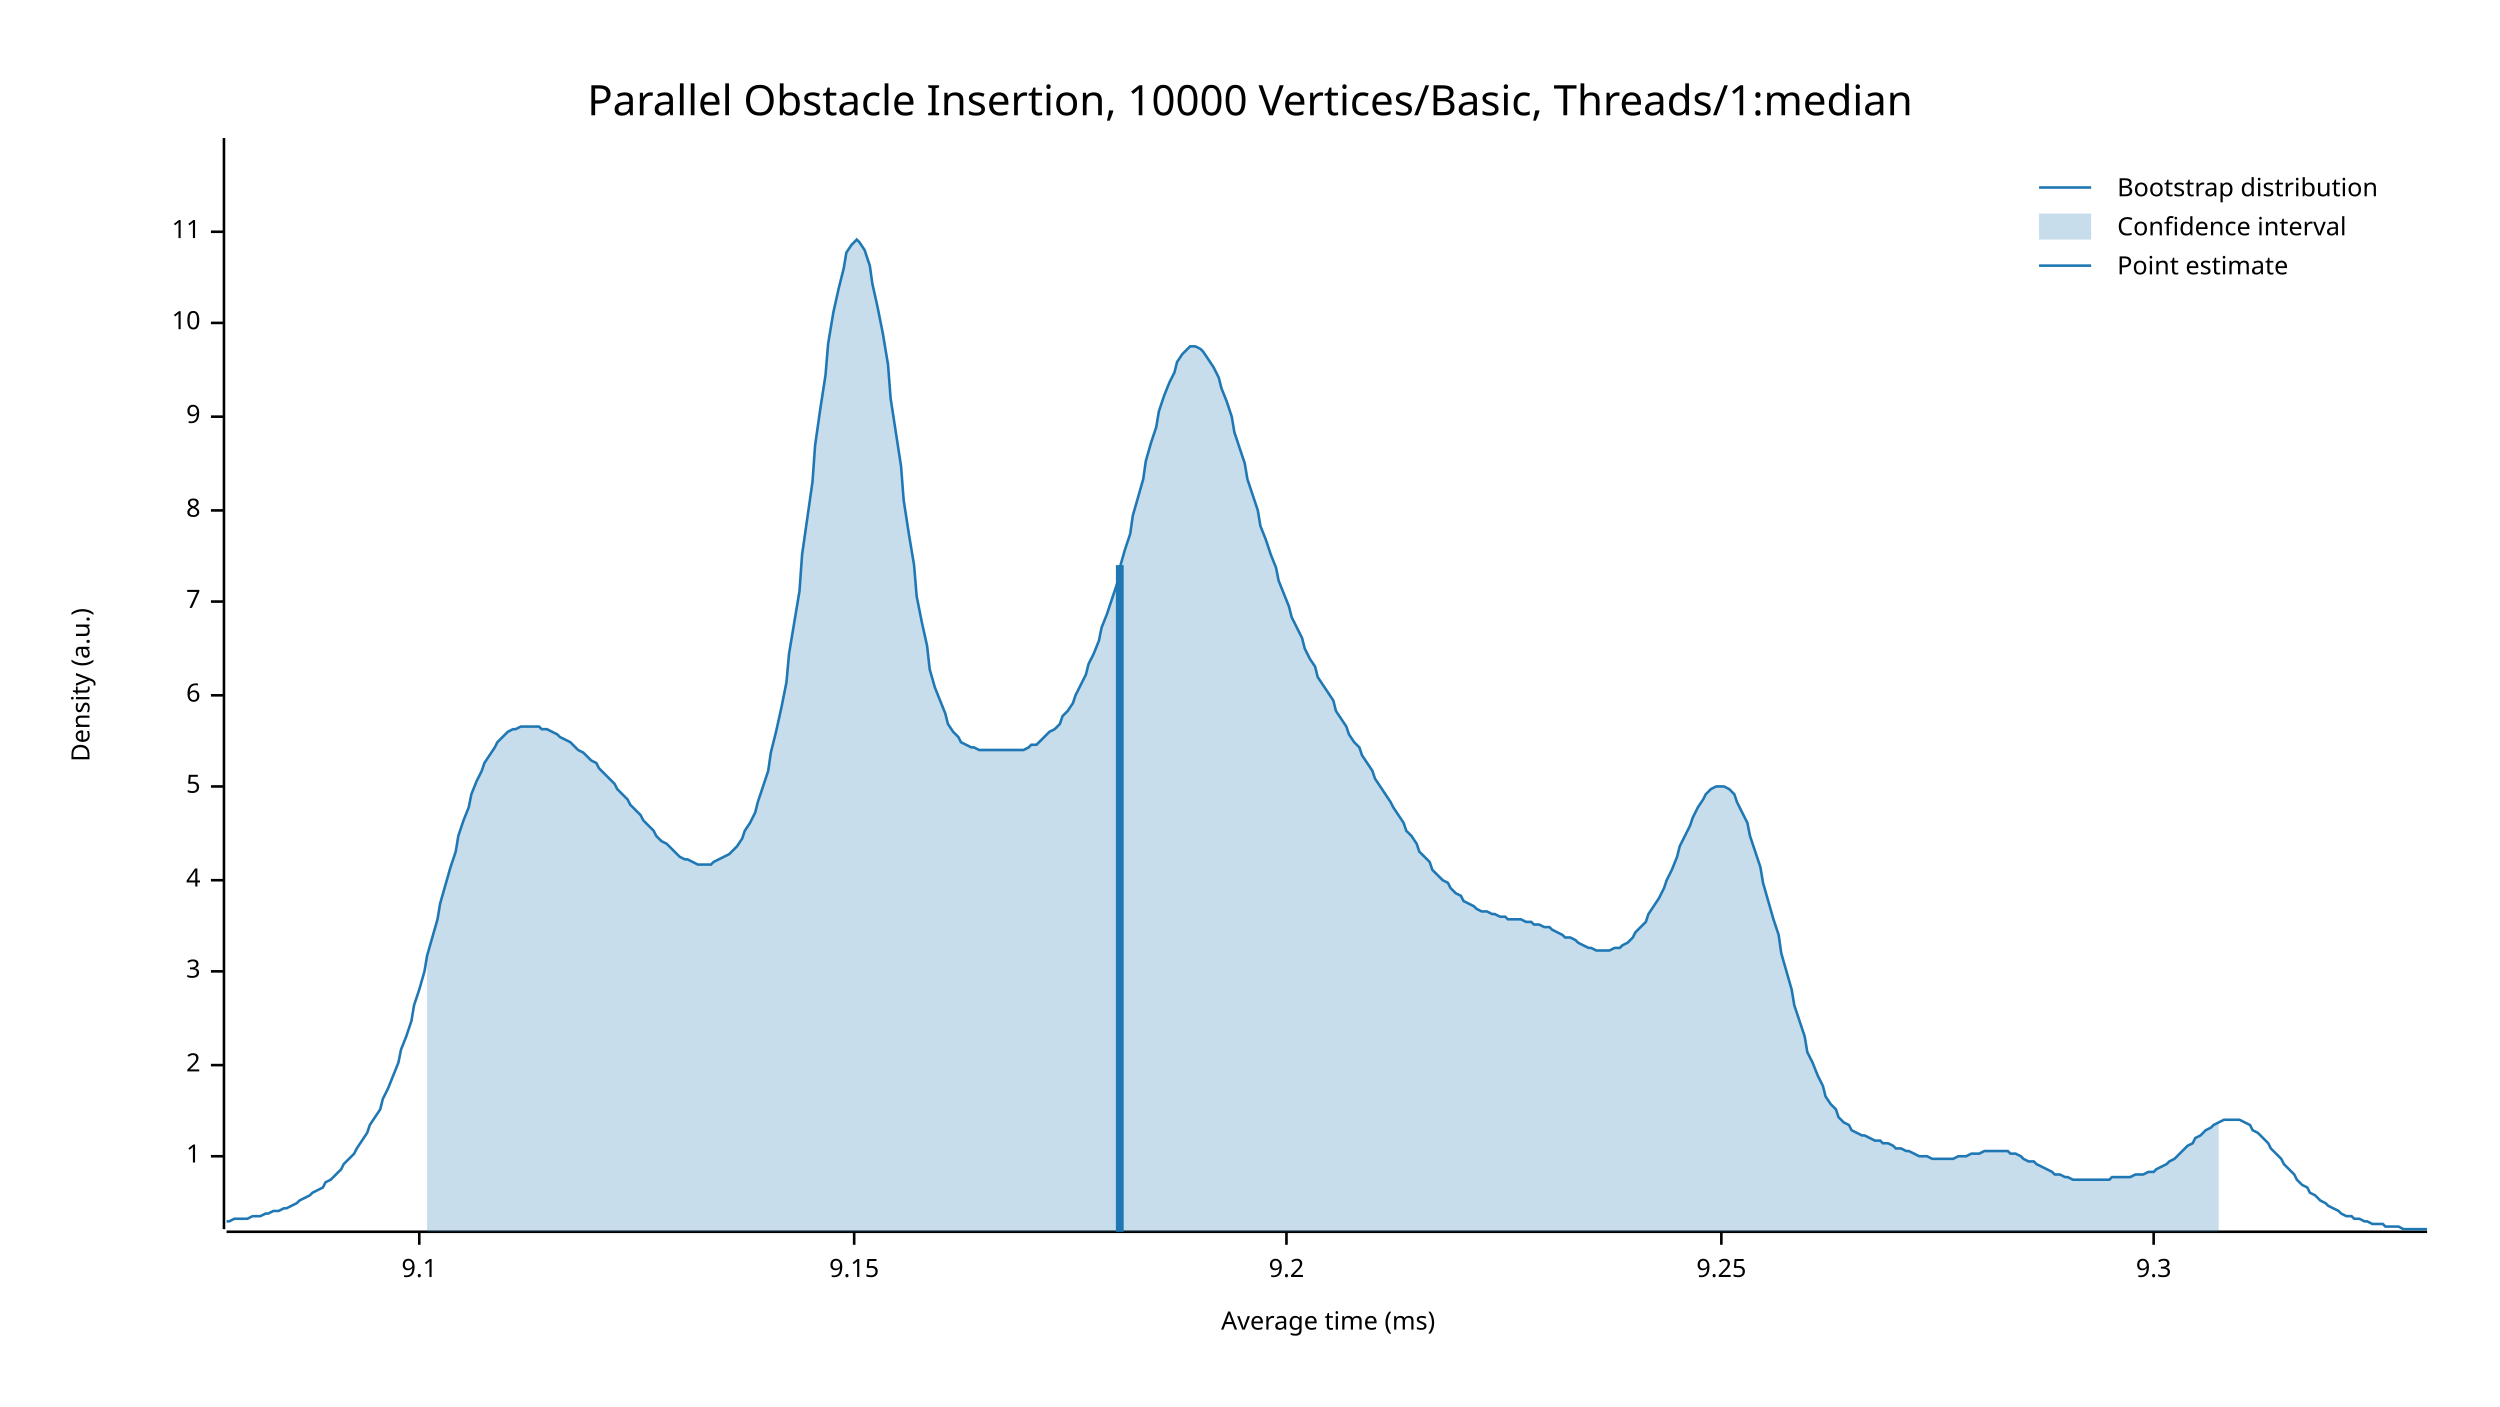
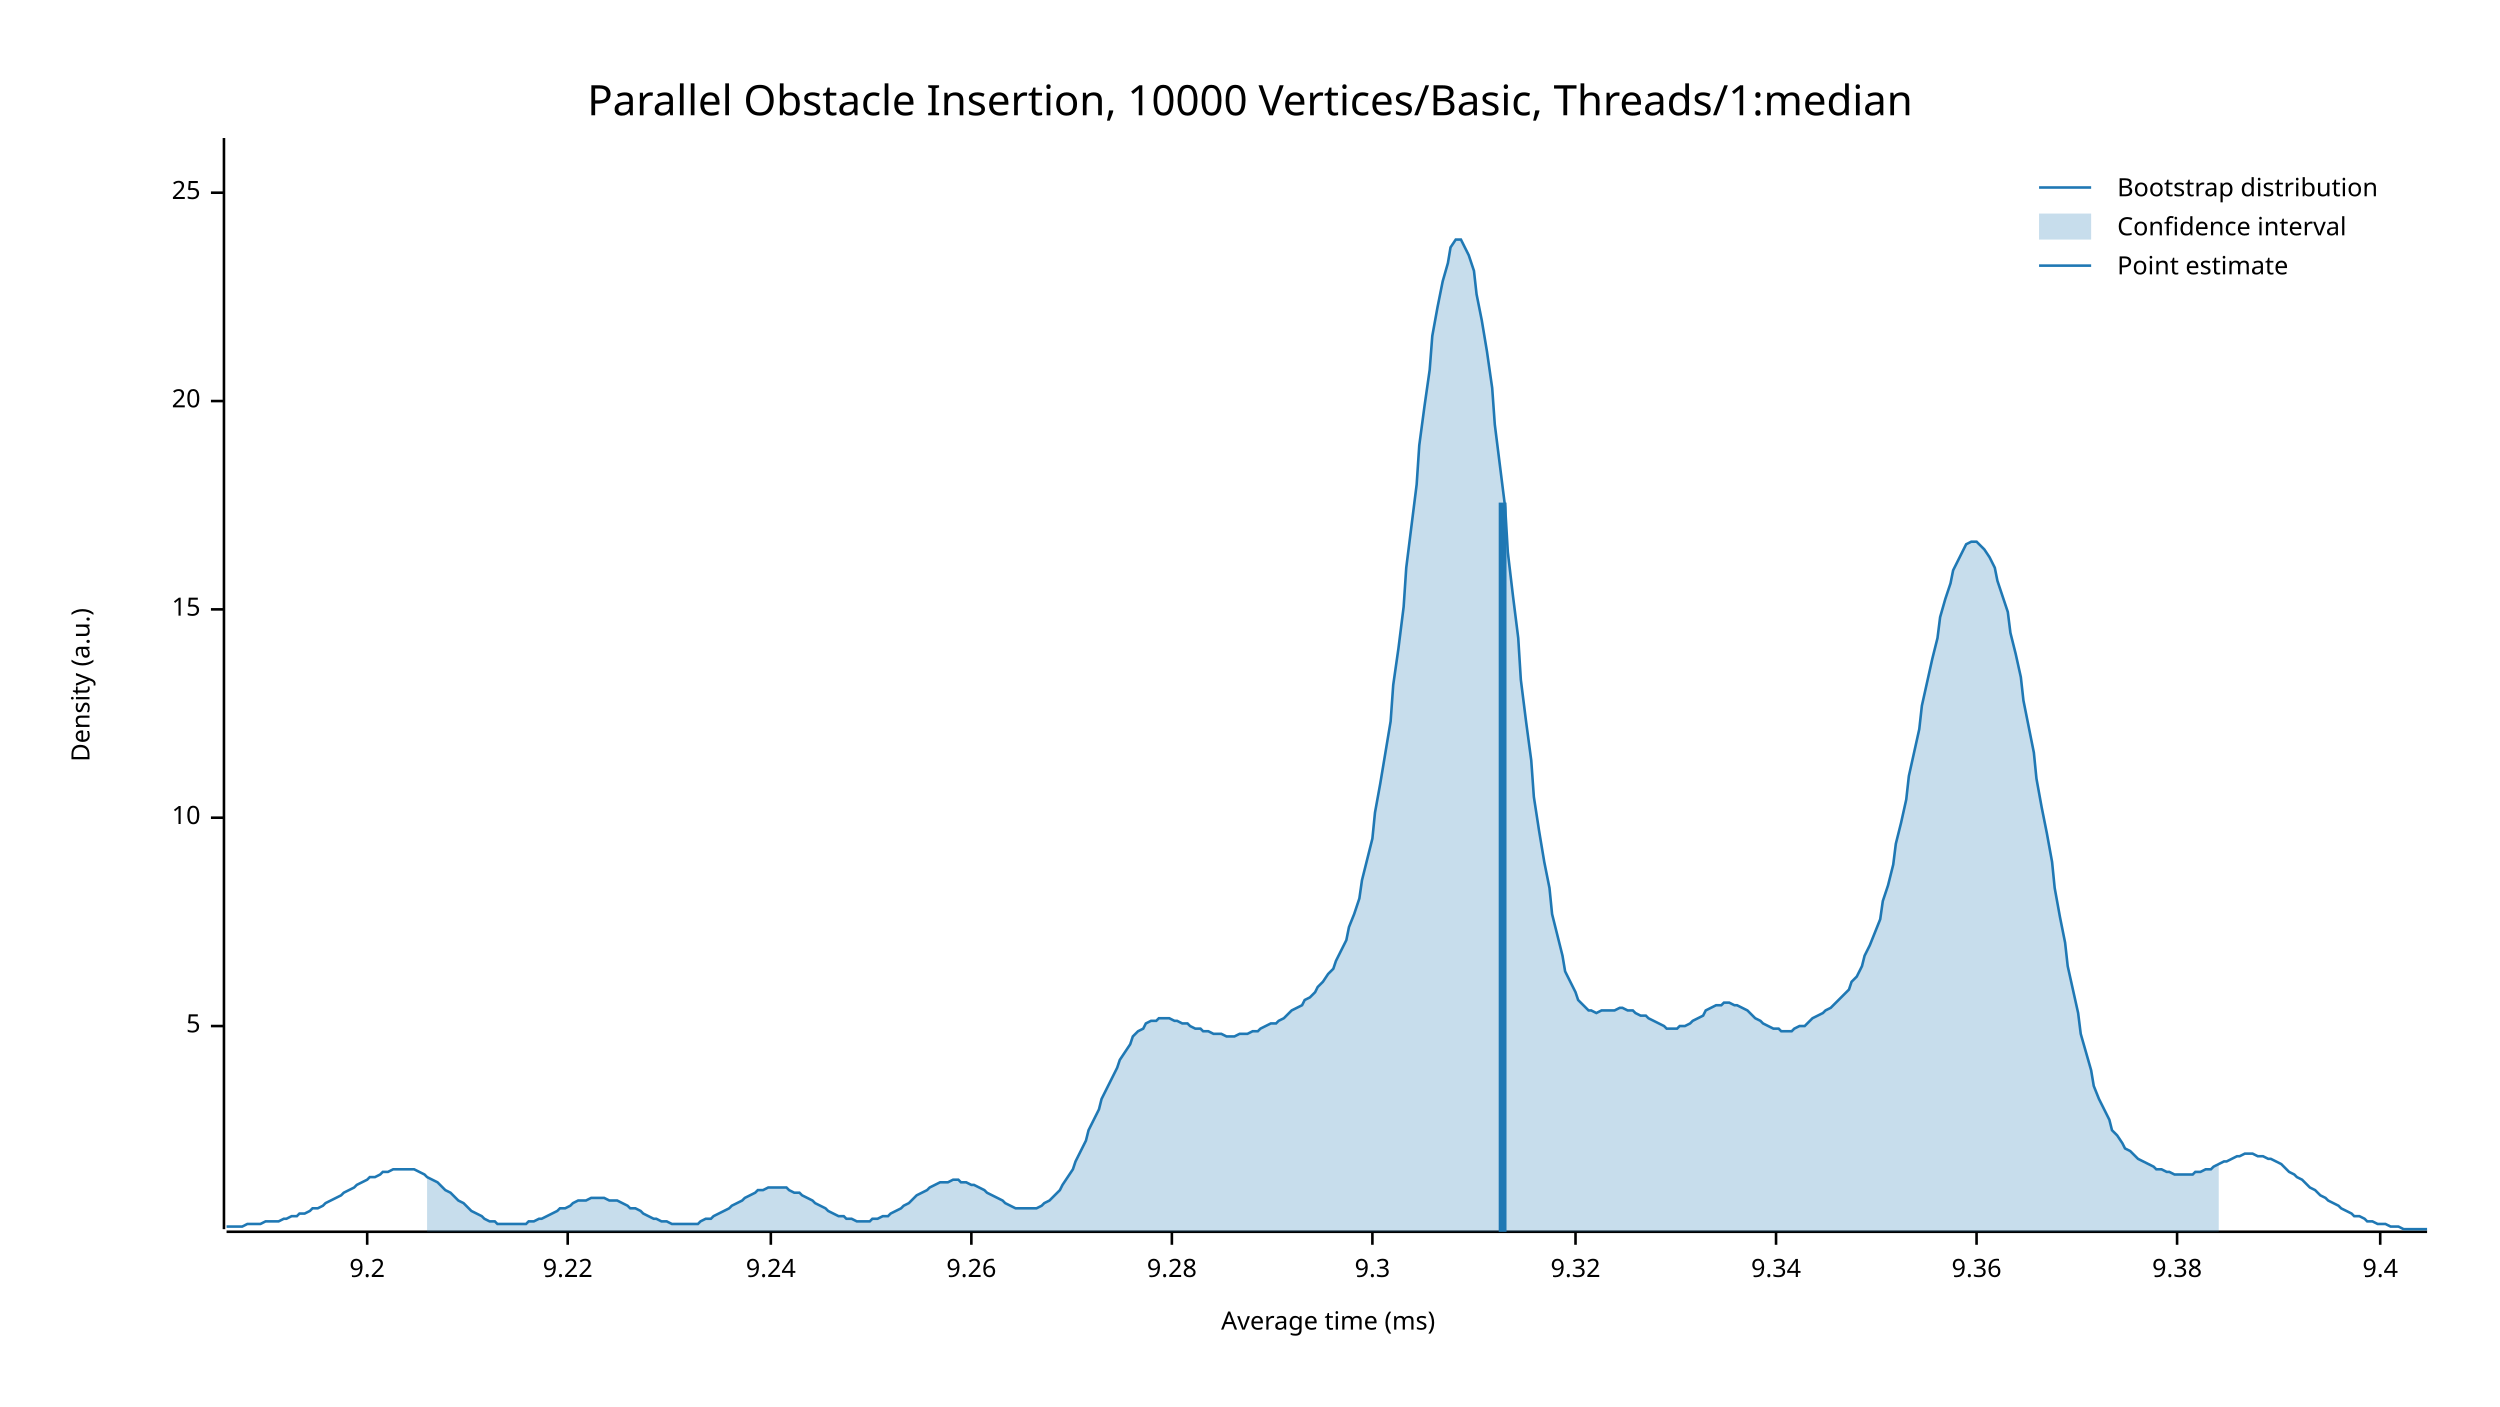
<svg xmlns="http://www.w3.org/2000/svg" width="960" height="540" viewBox="0 0 960 540">
  <text x="480" y="32" dy="0.76em" text-anchor="middle" font-family="sans-serif" font-size="16.129" opacity="1" fill="#000000">
Parallel Obstacle Insertion, 10000 Vertices/Basic, Threads/1:median
</text>
  <text x="27" y="263" dy="0.76em" text-anchor="middle" font-family="sans-serif" font-size="9.677" opacity="1" fill="#000000" transform="rotate(270, 27, 263)">
Density (a.u.)
</text>
  <text x="510" y="513" dy="-0.5ex" text-anchor="middle" font-family="sans-serif" font-size="9.677" opacity="1" fill="#000000">
Average time (ms)
</text>
  <polyline fill="none" opacity="1" stroke="#000000" stroke-width="1" points="86,53 86,472 " />
-   <text x="77" y="444" dy="0.5ex" text-anchor="end" font-family="sans-serif" font-size="9.677" opacity="1" fill="#000000">
- 1
- </text>
-   <polyline fill="none" opacity="1" stroke="#000000" stroke-width="1" points="81,444 86,444 " />
-   <text x="77" y="409" dy="0.5ex" text-anchor="end" font-family="sans-serif" font-size="9.677" opacity="1" fill="#000000">
- 2
- </text>
-   <polyline fill="none" opacity="1" stroke="#000000" stroke-width="1" points="81,409 86,409 " />
-   <text x="77" y="373" dy="0.5ex" text-anchor="end" font-family="sans-serif" font-size="9.677" opacity="1" fill="#000000">
- 3
- </text>
-   <polyline fill="none" opacity="1" stroke="#000000" stroke-width="1" points="81,373 86,373 " />
-   <text x="77" y="338" dy="0.5ex" text-anchor="end" font-family="sans-serif" font-size="9.677" opacity="1" fill="#000000">
- 4
- </text>
-   <polyline fill="none" opacity="1" stroke="#000000" stroke-width="1" points="81,338 86,338 " />
-   <text x="77" y="302" dy="0.5ex" text-anchor="end" font-family="sans-serif" font-size="9.677" opacity="1" fill="#000000">
+   <text x="77" y="394" dy="0.5ex" text-anchor="end" font-family="sans-serif" font-size="9.677" opacity="1" fill="#000000">
5
</text>
-   <polyline fill="none" opacity="1" stroke="#000000" stroke-width="1" points="81,302 86,302 " />
-   <text x="77" y="267" dy="0.5ex" text-anchor="end" font-family="sans-serif" font-size="9.677" opacity="1" fill="#000000">
- 6
- </text>
-   <polyline fill="none" opacity="1" stroke="#000000" stroke-width="1" points="81,267 86,267 " />
-   <text x="77" y="231" dy="0.5ex" text-anchor="end" font-family="sans-serif" font-size="9.677" opacity="1" fill="#000000">
- 7
- </text>
-   <polyline fill="none" opacity="1" stroke="#000000" stroke-width="1" points="81,231 86,231 " />
-   <text x="77" y="196" dy="0.5ex" text-anchor="end" font-family="sans-serif" font-size="9.677" opacity="1" fill="#000000">
- 8
- </text>
-   <polyline fill="none" opacity="1" stroke="#000000" stroke-width="1" points="81,196 86,196 " />
-   <text x="77" y="160" dy="0.5ex" text-anchor="end" font-family="sans-serif" font-size="9.677" opacity="1" fill="#000000">
- 9
- </text>
-   <polyline fill="none" opacity="1" stroke="#000000" stroke-width="1" points="81,160 86,160 " />
-   <text x="77" y="124" dy="0.5ex" text-anchor="end" font-family="sans-serif" font-size="9.677" opacity="1" fill="#000000">
+   <polyline fill="none" opacity="1" stroke="#000000" stroke-width="1" points="81,394 86,394 " />
+   <text x="77" y="314" dy="0.5ex" text-anchor="end" font-family="sans-serif" font-size="9.677" opacity="1" fill="#000000">
10
</text>
-   <polyline fill="none" opacity="1" stroke="#000000" stroke-width="1" points="81,124 86,124 " />
-   <text x="77" y="89" dy="0.5ex" text-anchor="end" font-family="sans-serif" font-size="9.677" opacity="1" fill="#000000">
- 11
+   <polyline fill="none" opacity="1" stroke="#000000" stroke-width="1" points="81,314 86,314 " />
+   <text x="77" y="234" dy="0.5ex" text-anchor="end" font-family="sans-serif" font-size="9.677" opacity="1" fill="#000000">
+ 15
</text>
-   <polyline fill="none" opacity="1" stroke="#000000" stroke-width="1" points="81,89 86,89 " />
+   <polyline fill="none" opacity="1" stroke="#000000" stroke-width="1" points="81,234 86,234 " />
+   <text x="77" y="154" dy="0.5ex" text-anchor="end" font-family="sans-serif" font-size="9.677" opacity="1" fill="#000000">
+ 20
+ </text>
+   <polyline fill="none" opacity="1" stroke="#000000" stroke-width="1" points="81,154 86,154 " />
+   <text x="77" y="74" dy="0.5ex" text-anchor="end" font-family="sans-serif" font-size="9.677" opacity="1" fill="#000000">
+ 25
+ </text>
+   <polyline fill="none" opacity="1" stroke="#000000" stroke-width="1" points="81,74 86,74 " />
  <polyline fill="none" opacity="1" stroke="#000000" stroke-width="1" points="87,473 932,473 " />
-   <text x="161" y="483" dy="0.76em" text-anchor="middle" font-family="sans-serif" font-size="9.677" opacity="1" fill="#000000">
- 9.1
- </text>
-   <polyline fill="none" opacity="1" stroke="#000000" stroke-width="1" points="161,473 161,478 " />
-   <text x="328" y="483" dy="0.76em" text-anchor="middle" font-family="sans-serif" font-size="9.677" opacity="1" fill="#000000">
- 9.15
- </text>
-   <polyline fill="none" opacity="1" stroke="#000000" stroke-width="1" points="328,473 328,478 " />
-   <text x="494" y="483" dy="0.76em" text-anchor="middle" font-family="sans-serif" font-size="9.677" opacity="1" fill="#000000">
+   <text x="141" y="483" dy="0.76em" text-anchor="middle" font-family="sans-serif" font-size="9.677" opacity="1" fill="#000000">
9.2
</text>
-   <polyline fill="none" opacity="1" stroke="#000000" stroke-width="1" points="494,473 494,478 " />
-   <text x="661" y="483" dy="0.76em" text-anchor="middle" font-family="sans-serif" font-size="9.677" opacity="1" fill="#000000">
- 9.25
+   <polyline fill="none" opacity="1" stroke="#000000" stroke-width="1" points="141,473 141,478 " />
+   <text x="218" y="483" dy="0.76em" text-anchor="middle" font-family="sans-serif" font-size="9.677" opacity="1" fill="#000000">
+ 9.22
</text>
-   <polyline fill="none" opacity="1" stroke="#000000" stroke-width="1" points="661,473 661,478 " />
-   <text x="827" y="483" dy="0.76em" text-anchor="middle" font-family="sans-serif" font-size="9.677" opacity="1" fill="#000000">
+   <polyline fill="none" opacity="1" stroke="#000000" stroke-width="1" points="218,473 218,478 " />
+   <text x="296" y="483" dy="0.76em" text-anchor="middle" font-family="sans-serif" font-size="9.677" opacity="1" fill="#000000">
+ 9.24
+ </text>
+   <polyline fill="none" opacity="1" stroke="#000000" stroke-width="1" points="296,473 296,478 " />
+   <text x="373" y="483" dy="0.76em" text-anchor="middle" font-family="sans-serif" font-size="9.677" opacity="1" fill="#000000">
+ 9.26
+ </text>
+   <polyline fill="none" opacity="1" stroke="#000000" stroke-width="1" points="373,473 373,478 " />
+   <text x="450" y="483" dy="0.76em" text-anchor="middle" font-family="sans-serif" font-size="9.677" opacity="1" fill="#000000">
+ 9.28
+ </text>
+   <polyline fill="none" opacity="1" stroke="#000000" stroke-width="1" points="450,473 450,478 " />
+   <text x="527" y="483" dy="0.76em" text-anchor="middle" font-family="sans-serif" font-size="9.677" opacity="1" fill="#000000">
9.3
</text>
-   <polyline fill="none" opacity="1" stroke="#000000" stroke-width="1" points="827,473 827,478 " />
-   <polyline fill="none" opacity="1" stroke="#1F78B4" stroke-width="1" points="87,469 88,469 90,468 92,468 93,468 95,468 97,467 98,467 100,467 102,466 103,466 105,465 107,465 109,464 110,464 112,463 114,462 115,461 117,460 119,459 120,458 122,457 124,456 125,454 127,453 129,451 131,449 132,447 134,445 136,443 137,441 139,438 141,435 142,432 144,429 146,426 147,422 149,418 151,413 153,408 154,403 156,398 158,392 159,386 161,380 163,373 164,367 166,360 168,353 169,347 171,340 173,333 175,327 176,321 178,315 180,310 181,305 183,300 185,296 186,293 188,290 190,287 191,285 193,283 195,281 197,280 198,280 200,279 202,279 203,279 205,279 207,279 208,280 210,280 212,281 214,282 215,283 217,284 219,285 220,286 222,288 224,289 225,290 227,292 229,293 230,295 232,297 234,299 236,301 237,303 239,305 241,307 242,309 244,311 246,313 247,315 249,317 251,319 252,321 254,323 256,324 258,326 259,327 261,329 263,330 264,330 266,331 268,332 269,332 271,332 273,332 274,331 276,330 278,329 280,328 281,327 283,325 285,322 286,319 288,316 290,312 291,308 293,302 295,296 296,289 298,281 300,272 302,262 303,251 305,239 307,227 308,213 310,199 312,185 313,171 315,157 317,144 318,132 320,120 322,111 324,103 325,97 327,94 329,92 330,93 332,96 334,102 335,109 337,118 339,128 341,140 342,153 344,166 346,179 347,192 349,205 351,217 352,229 354,239 356,248 357,257 359,264 361,269 363,274 364,278 366,281 368,283 369,285 371,286 373,287 374,287 376,288 378,288 379,288 381,288 383,288 385,288 386,288 388,288 390,288 391,288 393,288 395,287 396,286 398,286 400,284 401,283 403,281 405,280 407,278 408,275 410,273 412,270 413,267 415,263 417,259 418,255 420,251 422,246 423,241 425,236 427,230 429,224 430,218 432,211 434,205 435,198 437,191 439,184 440,177 442,170 444,164 445,158 447,152 449,147 451,143 452,139 454,136 456,134 457,133 459,133 461,134 462,135 464,138 466,141 468,145 469,149 471,154 473,160 474,166 476,172 478,178 479,184 481,190 483,196 484,202 486,207 488,213 490,218 491,223 493,228 495,233 496,237 498,241 500,245 501,249 503,253 505,256 506,260 508,263 510,266 512,269 513,273 515,276 517,279 518,282 520,285 522,287 523,290 525,293 527,296 528,299 530,302 532,305 534,308 535,310 537,313 539,316 540,319 542,321 544,324 545,327 547,329 549,331 550,334 552,336 554,338 556,339 557,341 559,343 561,344 562,346 564,347 566,348 567,349 569,350 571,350 573,351 574,351 576,352 578,352 579,353 581,353 583,353 584,353 586,354 588,354 589,355 591,355 593,356 595,356 596,357 598,358 600,359 601,360 603,360 605,361 606,362 608,363 610,364 611,364 613,365 615,365 617,365 618,365 620,364 622,364 623,363 625,362 627,360 628,358 630,356 632,354 633,351 635,348 637,345 639,341 640,338 642,334 644,329 645,325 647,321 649,317 650,314 652,310 654,307 655,305 657,303 659,302 661,302 662,302 664,303 666,305 667,308 669,312 671,316 672,321 674,327 676,333 677,339 679,346 681,353 683,359 684,366 686,373 688,380 689,386 691,392 693,398 694,404 696,408 698,413 700,417 701,421 703,424 705,426 706,429 708,431 710,432 711,434 713,435 715,436 716,436 718,437 720,438 722,438 723,439 725,439 727,440 728,441 730,441 732,442 733,442 735,443 737,444 738,444 740,444 742,445 744,445 745,445 747,445 749,445 750,445 752,444 754,444 755,444 757,443 759,443 760,443 762,442 764,442 766,442 767,442 769,442 771,442 772,443 774,443 776,444 777,445 779,446 781,446 782,447 784,448 786,449 788,450 789,451 791,451 793,452 794,452 796,453 798,453 799,453 801,453 803,453 804,453 806,453 808,453 810,453 811,452 813,452 815,452 816,452 818,452 820,451 821,451 823,451 825,450 827,450 828,449 830,448 832,447 833,446 835,445 837,443 838,442 840,440 842,439 843,437 845,436 847,434 849,433 850,432 852,431 854,430 855,430 857,430 859,430 860,430 862,431 864,432 865,434 867,435 869,437 871,439 872,441 874,443 876,445 877,447 879,449 881,451 882,453 884,455 886,456 887,458 889,459 891,461 893,462 894,463 896,464 898,465 899,466 901,467 903,467 904,468 906,468 908,469 909,469 911,470 913,470 915,470 916,471 918,471 920,471 921,471 923,472 925,472 926,472 928,472 930,472 932,472 " />
-   <polygon opacity="0.25" fill="#1F78B4" points="164,367 166,360 168,353 169,347 171,340 173,333 175,327 176,321 178,315 180,310 181,305 183,300 185,296 186,293 188,290 190,287 191,285 193,283 195,281 197,280 198,280 200,279 202,279 203,279 205,279 207,279 208,280 210,280 212,281 214,282 215,283 217,284 219,285 220,286 222,288 224,289 225,290 227,292 229,293 230,295 232,297 234,299 236,301 237,303 239,305 241,307 242,309 244,311 246,313 247,315 249,317 251,319 252,321 254,323 256,324 258,326 259,327 261,329 263,330 264,330 266,331 268,332 269,332 271,332 273,332 274,331 276,330 278,329 280,328 281,327 283,325 285,322 286,319 288,316 290,312 291,308 293,302 295,296 296,289 298,281 300,272 302,262 303,251 305,239 307,227 308,213 310,199 312,185 313,171 315,157 317,144 318,132 320,120 322,111 324,103 325,97 327,94 329,92 330,93 332,96 334,102 335,109 337,118 339,128 341,140 342,153 344,166 346,179 347,192 349,205 351,217 352,229 354,239 356,248 357,257 359,264 361,269 363,274 364,278 366,281 368,283 369,285 371,286 373,287 374,287 376,288 378,288 379,288 381,288 383,288 385,288 386,288 388,288 390,288 391,288 393,288 395,287 396,286 398,286 400,284 401,283 403,281 405,280 407,278 408,275 410,273 412,270 413,267 415,263 417,259 418,255 420,251 422,246 423,241 425,236 427,230 429,224 430,218 432,211 434,205 435,198 437,191 439,184 440,177 442,170 444,164 445,158 447,152 449,147 451,143 452,139 454,136 456,134 457,133 459,133 461,134 462,135 464,138 466,141 468,145 469,149 471,154 473,160 474,166 476,172 478,178 479,184 481,190 483,196 484,202 486,207 488,213 490,218 491,223 493,228 495,233 496,237 498,241 500,245 501,249 503,253 505,256 506,260 508,263 510,266 512,269 513,273 515,276 517,279 518,282 520,285 522,287 523,290 525,293 527,296 528,299 530,302 532,305 534,308 535,310 537,313 539,316 540,319 542,321 544,324 545,327 547,329 549,331 550,334 552,336 554,338 556,339 557,341 559,343 561,344 562,346 564,347 566,348 567,349 569,350 571,350 573,351 574,351 576,352 578,352 579,353 581,353 583,353 584,353 586,354 588,354 589,355 591,355 593,356 595,356 596,357 598,358 600,359 601,360 603,360 605,361 606,362 608,363 610,364 611,364 613,365 615,365 617,365 618,365 620,364 622,364 623,363 625,362 627,360 628,358 630,356 632,354 633,351 635,348 637,345 639,341 640,338 642,334 644,329 645,325 647,321 649,317 650,314 652,310 654,307 655,305 657,303 659,302 661,302 662,302 664,303 666,305 667,308 669,312 671,316 672,321 674,327 676,333 677,339 679,346 681,353 683,359 684,366 686,373 688,380 689,386 691,392 693,398 694,404 696,408 698,413 700,417 701,421 703,424 705,426 706,429 708,431 710,432 711,434 713,435 715,436 716,436 718,437 720,438 722,438 723,439 725,439 727,440 728,441 730,441 732,442 733,442 735,443 737,444 738,444 740,444 742,445 744,445 745,445 747,445 749,445 750,445 752,444 754,444 755,444 757,443 759,443 760,443 762,442 764,442 766,442 767,442 769,442 771,442 772,443 774,443 776,444 777,445 779,446 781,446 782,447 784,448 786,449 788,450 789,451 791,451 793,452 794,452 796,453 798,453 799,453 801,453 803,453 804,453 806,453 808,453 810,453 811,452 813,452 815,452 816,452 818,452 820,451 821,451 823,451 825,450 827,450 828,449 830,448 832,447 833,446 835,445 837,443 838,442 840,440 842,439 843,437 845,436 847,434 849,433 850,432 852,431 852,473 164,473 " />
-   <polyline fill="none" opacity="1" stroke="#1F78B4" stroke-width="3" points="430,473 430,217 " />
+   <polyline fill="none" opacity="1" stroke="#000000" stroke-width="1" points="527,473 527,478 " />
+   <text x="605" y="483" dy="0.76em" text-anchor="middle" font-family="sans-serif" font-size="9.677" opacity="1" fill="#000000">
+ 9.32
+ </text>
+   <polyline fill="none" opacity="1" stroke="#000000" stroke-width="1" points="605,473 605,478 " />
+   <text x="682" y="483" dy="0.76em" text-anchor="middle" font-family="sans-serif" font-size="9.677" opacity="1" fill="#000000">
+ 9.34
+ </text>
+   <polyline fill="none" opacity="1" stroke="#000000" stroke-width="1" points="682,473 682,478 " />
+   <text x="759" y="483" dy="0.76em" text-anchor="middle" font-family="sans-serif" font-size="9.677" opacity="1" fill="#000000">
+ 9.36
+ </text>
+   <polyline fill="none" opacity="1" stroke="#000000" stroke-width="1" points="759,473 759,478 " />
+   <text x="836" y="483" dy="0.76em" text-anchor="middle" font-family="sans-serif" font-size="9.677" opacity="1" fill="#000000">
+ 9.38
+ </text>
+   <polyline fill="none" opacity="1" stroke="#000000" stroke-width="1" points="836,473 836,478 " />
+   <text x="914" y="483" dy="0.76em" text-anchor="middle" font-family="sans-serif" font-size="9.677" opacity="1" fill="#000000">
+ 9.4
+ </text>
+   <polyline fill="none" opacity="1" stroke="#000000" stroke-width="1" points="914,473 914,478 " />
+   <polyline fill="none" opacity="1" stroke="#1F78B4" stroke-width="1" points="87,471 88,471 90,471 92,471 93,471 95,470 97,470 98,470 100,470 102,469 103,469 105,469 107,469 109,468 110,468 112,467 114,467 115,466 117,466 119,465 120,464 122,464 124,463 125,462 127,461 129,460 131,459 132,458 134,457 136,456 137,455 139,454 141,453 142,452 144,452 146,451 147,450 149,450 151,449 153,449 154,449 156,449 158,449 159,449 161,450 163,451 164,452 166,453 168,454 169,455 171,457 173,458 175,460 176,461 178,462 180,464 181,465 183,466 185,467 186,468 188,469 190,469 191,470 193,470 195,470 197,470 198,470 200,470 202,470 203,469 205,469 207,468 208,468 210,467 212,466 214,465 215,464 217,464 219,463 220,462 222,461 224,461 225,461 227,460 229,460 230,460 232,460 234,461 236,461 237,461 239,462 241,463 242,464 244,464 246,465 247,466 249,467 251,468 252,468 254,469 256,469 258,470 259,470 261,470 263,470 264,470 266,470 268,470 269,469 271,468 273,468 274,467 276,466 278,465 280,464 281,463 283,462 285,461 286,460 288,459 290,458 291,457 293,457 295,456 296,456 298,456 300,456 302,456 303,457 305,458 307,458 308,459 310,460 312,461 313,462 315,463 317,464 318,465 320,466 322,467 324,467 325,468 327,468 329,469 330,469 332,469 334,469 335,468 337,468 339,467 341,467 342,466 344,465 346,464 347,463 349,462 351,460 352,459 354,458 356,457 357,456 359,455 361,454 363,454 364,454 366,453 368,453 369,454 371,454 373,455 374,455 376,456 378,457 379,458 381,459 383,460 385,461 386,462 388,463 390,464 391,464 393,464 395,464 396,464 398,464 400,463 401,462 403,461 405,459 407,457 408,455 410,452 412,449 413,446 415,442 417,438 418,434 420,430 422,426 423,422 425,418 427,414 429,410 430,407 432,404 434,401 435,398 437,396 439,395 440,393 442,392 444,392 445,391 447,391 449,391 451,392 452,392 454,393 456,393 457,394 459,395 461,395 462,396 464,396 466,397 468,397 469,397 471,398 473,398 474,398 476,397 478,397 479,397 481,396 483,396 484,395 486,394 488,393 490,393 491,392 493,391 495,389 496,388 498,387 500,386 501,384 503,383 505,381 506,379 508,377 510,374 512,372 513,369 515,365 517,361 518,356 520,351 522,345 523,338 525,330 527,322 528,312 530,301 532,289 534,277 535,263 537,249 539,233 540,218 542,202 544,186 545,171 547,156 549,142 550,129 552,118 554,108 556,101 557,95 559,92 561,92 562,94 564,98 566,104 567,113 569,123 571,135 573,149 574,163 576,179 578,195 579,212 581,229 583,245 584,261 586,277 588,292 589,306 591,319 593,331 595,341 596,351 598,359 600,367 601,373 603,377 605,381 606,384 608,386 610,388 611,388 613,389 615,388 617,388 618,388 620,388 622,387 623,387 625,388 627,388 628,389 630,390 632,390 633,391 635,392 637,393 639,394 640,395 642,395 644,395 645,394 647,394 649,393 650,392 652,391 654,390 655,388 657,387 659,386 661,386 662,385 664,385 666,386 667,386 669,387 671,388 672,389 674,391 676,392 677,393 679,394 681,395 683,395 684,396 686,396 688,396 689,395 691,394 693,394 694,393 696,391 698,390 700,389 701,388 703,387 705,385 706,384 708,382 710,380 711,377 713,375 715,371 716,367 718,363 720,358 722,353 723,346 725,340 727,332 728,324 730,316 732,307 733,298 735,289 737,280 738,271 740,262 742,253 744,245 745,237 747,230 749,224 750,219 752,215 754,211 755,209 757,208 759,208 760,209 762,211 764,214 766,218 767,223 769,229 771,235 772,243 774,251 776,260 777,269 779,279 781,289 782,299 784,310 786,320 788,331 789,341 791,352 793,362 794,371 796,380 798,389 799,397 801,404 803,411 804,417 806,422 808,426 810,430 811,434 813,436 815,439 816,441 818,442 820,444 821,445 823,446 825,447 827,448 828,449 830,449 832,450 833,450 835,451 837,451 838,451 840,451 842,451 843,450 845,450 847,449 849,449 850,448 852,447 854,446 855,446 857,445 859,444 860,444 862,443 864,443 865,443 867,444 869,444 871,445 872,445 874,446 876,447 877,448 879,450 881,451 882,452 884,453 886,455 887,456 889,457 891,459 893,460 894,461 896,462 898,463 899,464 901,465 903,466 904,467 906,467 908,468 909,469 911,469 913,470 915,470 916,470 918,471 920,471 921,471 923,472 925,472 926,472 928,472 930,472 932,472 " />
+   <polygon opacity="0.25" fill="#1F78B4" points="164,452 166,453 168,454 169,455 171,457 173,458 175,460 176,461 178,462 180,464 181,465 183,466 185,467 186,468 188,469 190,469 191,470 193,470 195,470 197,470 198,470 200,470 202,470 203,469 205,469 207,468 208,468 210,467 212,466 214,465 215,464 217,464 219,463 220,462 222,461 224,461 225,461 227,460 229,460 230,460 232,460 234,461 236,461 237,461 239,462 241,463 242,464 244,464 246,465 247,466 249,467 251,468 252,468 254,469 256,469 258,470 259,470 261,470 263,470 264,470 266,470 268,470 269,469 271,468 273,468 274,467 276,466 278,465 280,464 281,463 283,462 285,461 286,460 288,459 290,458 291,457 293,457 295,456 296,456 298,456 300,456 302,456 303,457 305,458 307,458 308,459 310,460 312,461 313,462 315,463 317,464 318,465 320,466 322,467 324,467 325,468 327,468 329,469 330,469 332,469 334,469 335,468 337,468 339,467 341,467 342,466 344,465 346,464 347,463 349,462 351,460 352,459 354,458 356,457 357,456 359,455 361,454 363,454 364,454 366,453 368,453 369,454 371,454 373,455 374,455 376,456 378,457 379,458 381,459 383,460 385,461 386,462 388,463 390,464 391,464 393,464 395,464 396,464 398,464 400,463 401,462 403,461 405,459 407,457 408,455 410,452 412,449 413,446 415,442 417,438 418,434 420,430 422,426 423,422 425,418 427,414 429,410 430,407 432,404 434,401 435,398 437,396 439,395 440,393 442,392 444,392 445,391 447,391 449,391 451,392 452,392 454,393 456,393 457,394 459,395 461,395 462,396 464,396 466,397 468,397 469,397 471,398 473,398 474,398 476,397 478,397 479,397 481,396 483,396 484,395 486,394 488,393 490,393 491,392 493,391 495,389 496,388 498,387 500,386 501,384 503,383 505,381 506,379 508,377 510,374 512,372 513,369 515,365 517,361 518,356 520,351 522,345 523,338 525,330 527,322 528,312 530,301 532,289 534,277 535,263 537,249 539,233 540,218 542,202 544,186 545,171 547,156 549,142 550,129 552,118 554,108 556,101 557,95 559,92 561,92 562,94 564,98 566,104 567,113 569,123 571,135 573,149 574,163 576,179 578,195 579,212 581,229 583,245 584,261 586,277 588,292 589,306 591,319 593,331 595,341 596,351 598,359 600,367 601,373 603,377 605,381 606,384 608,386 610,388 611,388 613,389 615,388 617,388 618,388 620,388 622,387 623,387 625,388 627,388 628,389 630,390 632,390 633,391 635,392 637,393 639,394 640,395 642,395 644,395 645,394 647,394 649,393 650,392 652,391 654,390 655,388 657,387 659,386 661,386 662,385 664,385 666,386 667,386 669,387 671,388 672,389 674,391 676,392 677,393 679,394 681,395 683,395 684,396 686,396 688,396 689,395 691,394 693,394 694,393 696,391 698,390 700,389 701,388 703,387 705,385 706,384 708,382 710,380 711,377 713,375 715,371 716,367 718,363 720,358 722,353 723,346 725,340 727,332 728,324 730,316 732,307 733,298 735,289 737,280 738,271 740,262 742,253 744,245 745,237 747,230 749,224 750,219 752,215 754,211 755,209 757,208 759,208 760,209 762,211 764,214 766,218 767,223 769,229 771,235 772,243 774,251 776,260 777,269 779,279 781,289 782,299 784,310 786,320 788,331 789,341 791,352 793,362 794,371 796,380 798,389 799,397 801,404 803,411 804,417 806,422 808,426 810,430 811,434 813,436 815,439 816,441 818,442 820,444 821,445 823,446 825,447 827,448 828,449 830,449 832,450 833,450 835,451 837,451 838,451 840,451 842,451 843,450 845,450 847,449 849,449 850,448 852,447 852,473 164,473 " />
+   <polyline fill="none" opacity="1" stroke="#1F78B4" stroke-width="3" points="577,473 577,193 " />
  <text x="813" y="68" dy="0.76em" text-anchor="start" font-family="sans-serif" font-size="9.677" opacity="1" fill="#000000">
Bootstrap distribution
</text>
  <text x="813" y="83" dy="0.76em" text-anchor="start" font-family="sans-serif" font-size="9.677" opacity="1" fill="#000000">
Confidence interval
</text>
  <text x="813" y="98" dy="0.76em" text-anchor="start" font-family="sans-serif" font-size="9.677" opacity="1" fill="#000000">
Point estimate
</text>
  <polyline fill="none" opacity="1" stroke="#1F78B4" stroke-width="1" points="783,72 803,72 " />
  <rect x="783" y="82" width="20" height="10" opacity="0.25" fill="#1F78B4" stroke="none" />
  <polyline fill="none" opacity="1" stroke="#1F78B4" stroke-width="1" points="783,102 803,102 " />
</svg>
